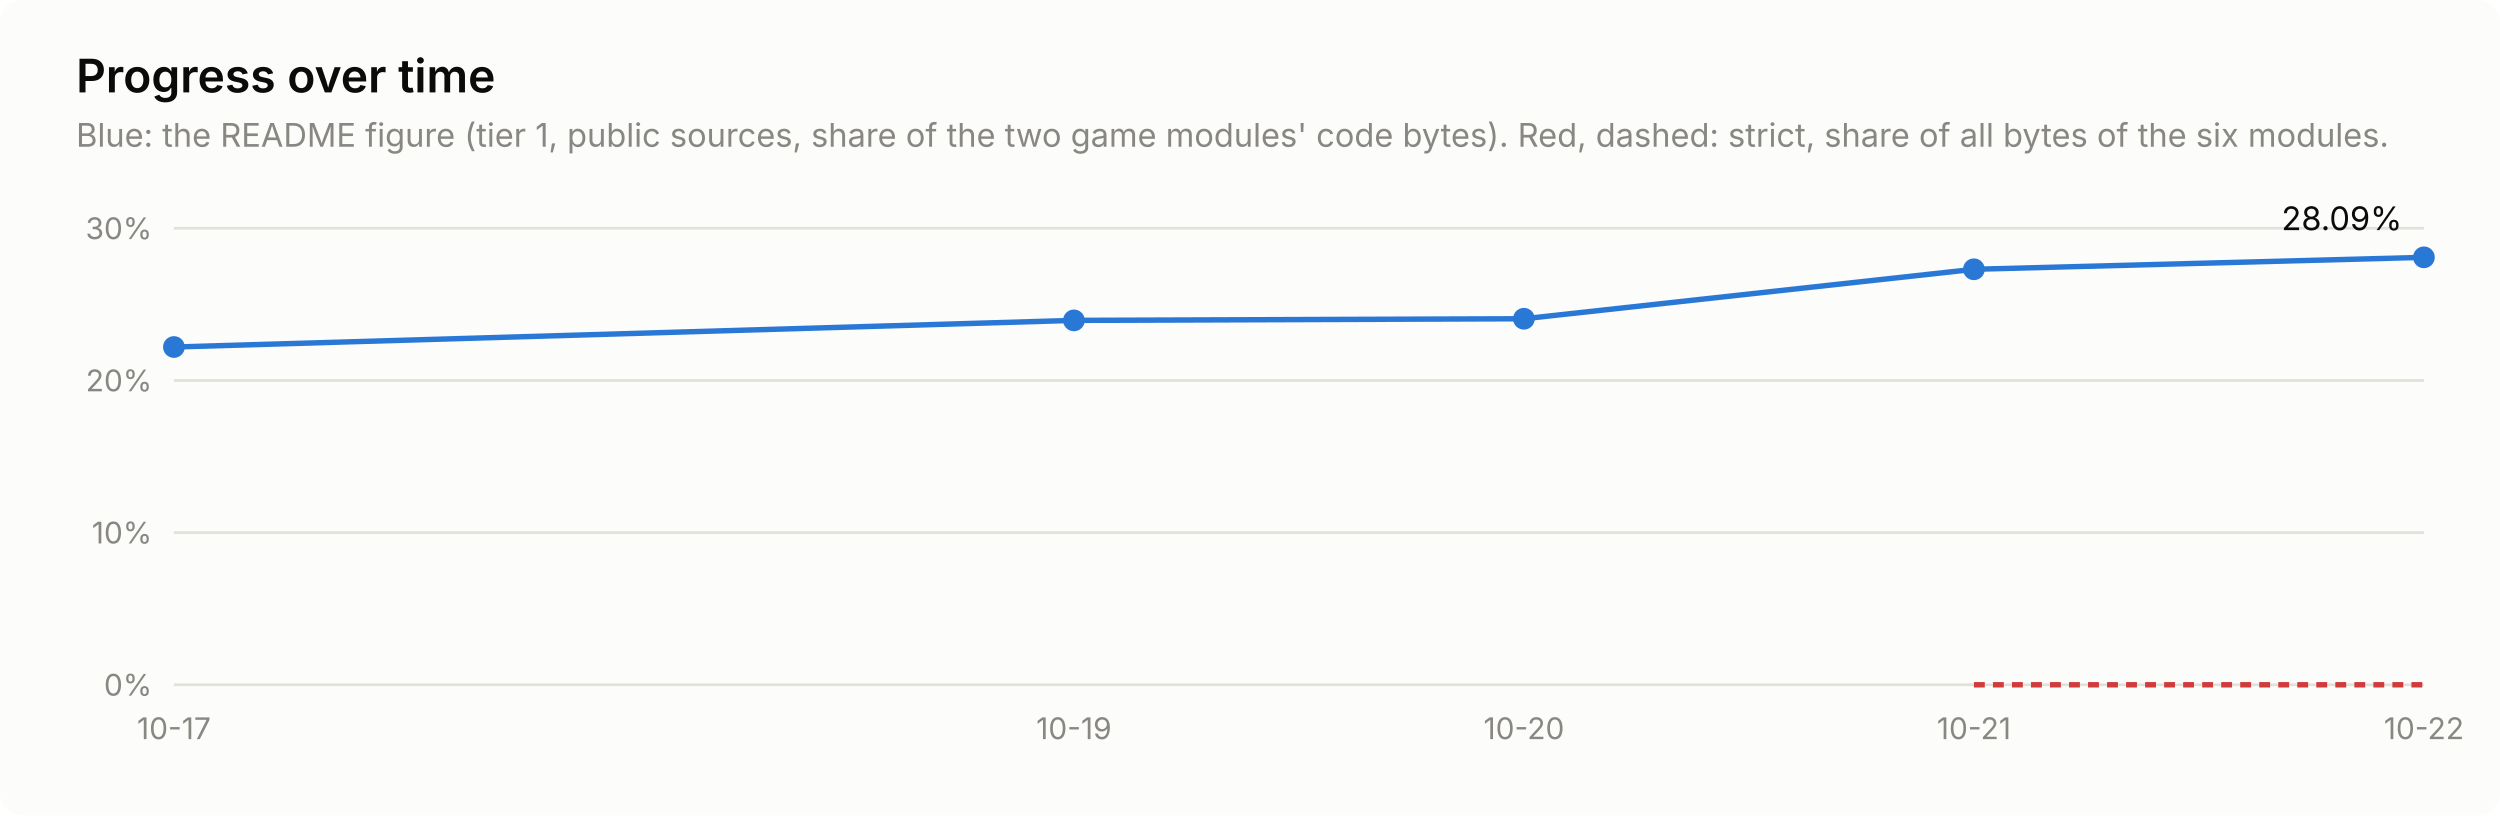
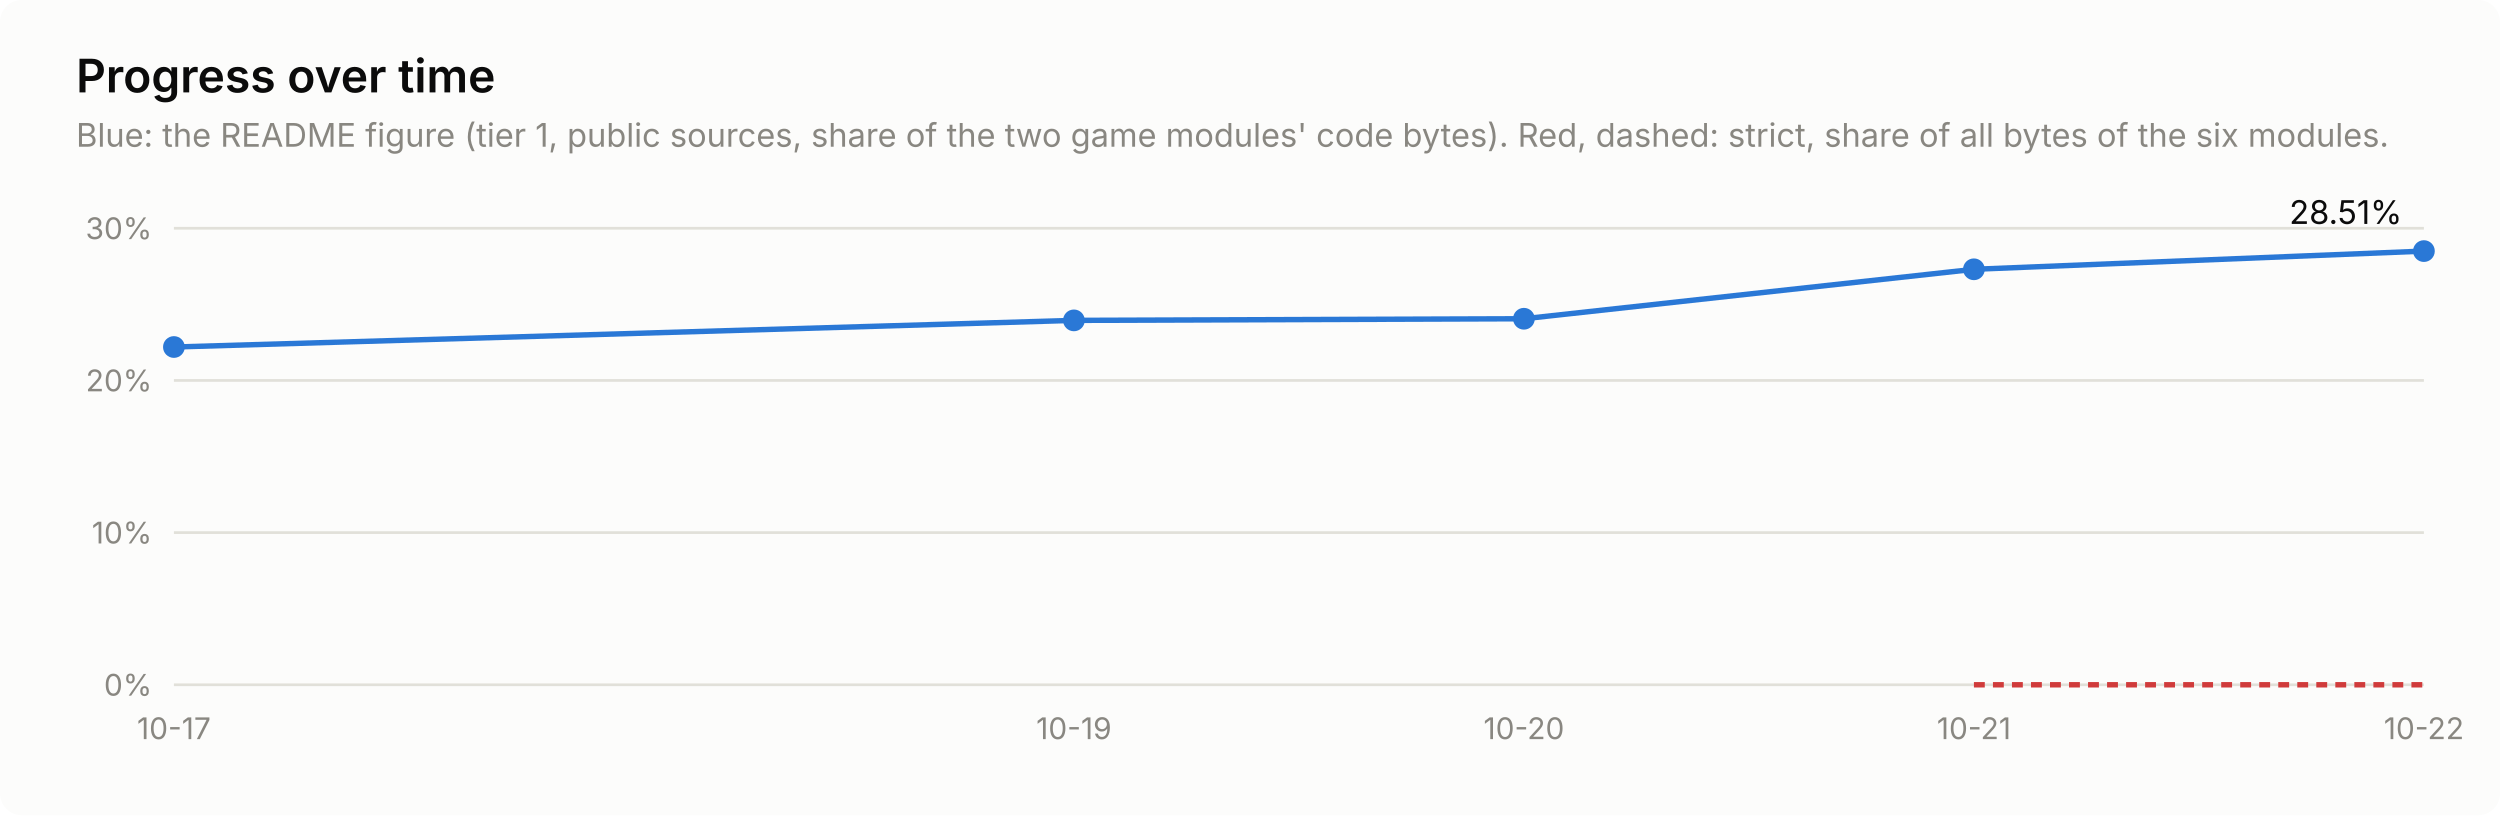
<svg xmlns="http://www.w3.org/2000/svg" viewBox="0 0 920 300" width="920" height="300" role="img" aria-label="History of the published tier-1 figure and the strict figure">
  <style>
.bg{fill:#fcfcfb}.t1{fill:#0b0b0b}.t2{fill:#52514e}.t3{fill:#898781}.grid{stroke:#e1e0d9}.track{fill:#e1e0d9}
.ln{fill:none;stroke:#2a78d6;stroke-width:2}.ln2{fill:none;stroke:#d03b3b;stroke-width:2;stroke-dasharray:4 3}.dot{fill:#2a78d6}
text{font-family:system-ui,-apple-system,"Segoe UI",sans-serif}.num{font-variant-numeric:tabular-nums}
.hatch-line{stroke:#898781;stroke-width:1.5}
.s-matched{fill:#2a78d6}.s-lane{fill:#eb6834}.s-near{fill:#1baf7a}.s-parked{fill:#eda100}.s-blocked{fill:#d03b3b}.s-todo{fill:#c3c2b7}.s-data{fill:#6250d6}.s-kept{fill:#c3c2b7}
@media (prefers-color-scheme:dark){
.bg{fill:#1a1a19}.t1{fill:#f0efec}.t2{fill:#c3c2b7}.t3{fill:#898781}.grid{stroke:#2c2c2a}.track{fill:#2c2c2a}
.ln{stroke:#3987e5}.dot{fill:#3987e5}.hatch-line{stroke:#898781}
.s-matched{fill:#3987e5}.s-lane{fill:#d95926}.s-near{fill:#199e70}.s-parked{fill:#c98500}.s-blocked{fill:#d03b3b}.s-todo{fill:#4a4a46}.s-data{fill:#9085e9}.s-kept{fill:#4a4a46}}</style>
  <defs>
    <pattern id="hatch" patternUnits="userSpaceOnUse" width="6" height="6" patternTransform="rotate(45)">
      <rect class="s-kept" width="6" height="6" />
      <line class="hatch-line" x1="0" y1="0" x2="0" y2="6" />
    </pattern>
  </defs>
  <rect class="bg" width="920" height="300" rx="8" />
  <text class="t1" x="28" y="34" font-size="17" font-weight="600">Progress over time</text>
  <text class="t3" x="28" y="54" font-size="12">Blue: the README figure (tier 1, public sources, share of the two game modules' code bytes). Red, dashed: strict, share of all bytes of the six modules.</text>
  <line class="grid" x1="64" x2="892" y1="252.0" y2="252.0" stroke-width="1" />
  <text class="t3 num" x="56" y="256.0" font-size="11" text-anchor="end">0%</text>
  <line class="grid" x1="64" x2="892" y1="196.0" y2="196.0" stroke-width="1" />
  <text class="t3 num" x="56" y="200.0" font-size="11" text-anchor="end">10%</text>
  <line class="grid" x1="64" x2="892" y1="140.0" y2="140.0" stroke-width="1" />
  <text class="t3 num" x="56" y="144.0" font-size="11" text-anchor="end">20%</text>
  <line class="grid" x1="64" x2="892" y1="84.0" y2="84.0" stroke-width="1" />
  <text class="t3 num" x="56" y="88.0" font-size="11" text-anchor="end">30%</text>
  <text class="t3 num" x="64.0" y="272" font-size="11" text-anchor="middle">10-17</text>
  <text class="t3 num" x="395.2" y="272" font-size="11" text-anchor="middle">10-19</text>
  <text class="t3 num" x="560.8" y="272" font-size="11" text-anchor="middle">10-20</text>
  <text class="t3 num" x="726.4" y="272" font-size="11" text-anchor="middle">10-21</text>
  <text class="t3 num" x="892.0" y="272" font-size="11" text-anchor="middle">10-22</text>
-   <path class="ln" d="M64.0,127.7 L395.2,117.9 L560.8,117.3 L726.4,99.1 L892.0,94.7" />
+   <path class="ln" d="M64.0,127.7 L395.2,117.9 L560.8,117.3 L726.4,99.1 L892.0,92.4" />
  <path class="ln2" d="M726.4,252.0 L892.0,252.0" />
  <circle class="dot" cx="64.0" cy="127.7" r="4" />
  <circle class="dot" cx="395.2" cy="117.9" r="4" />
  <circle class="dot" cx="560.8" cy="117.3" r="4" />
  <circle class="dot" cx="726.4" cy="99.1" r="4" />
-   <circle class="dot" cx="892.0" cy="94.7" r="4" />
-   <text class="t1 num" x="884.0" y="84.7" font-size="12" text-anchor="end">28.09%</text>
+   <circle class="dot" cx="892.0" cy="92.4" r="4" />
+   <text class="t1 num" x="884.0" y="82.4" font-size="12" text-anchor="end">28.51%</text>
</svg>
